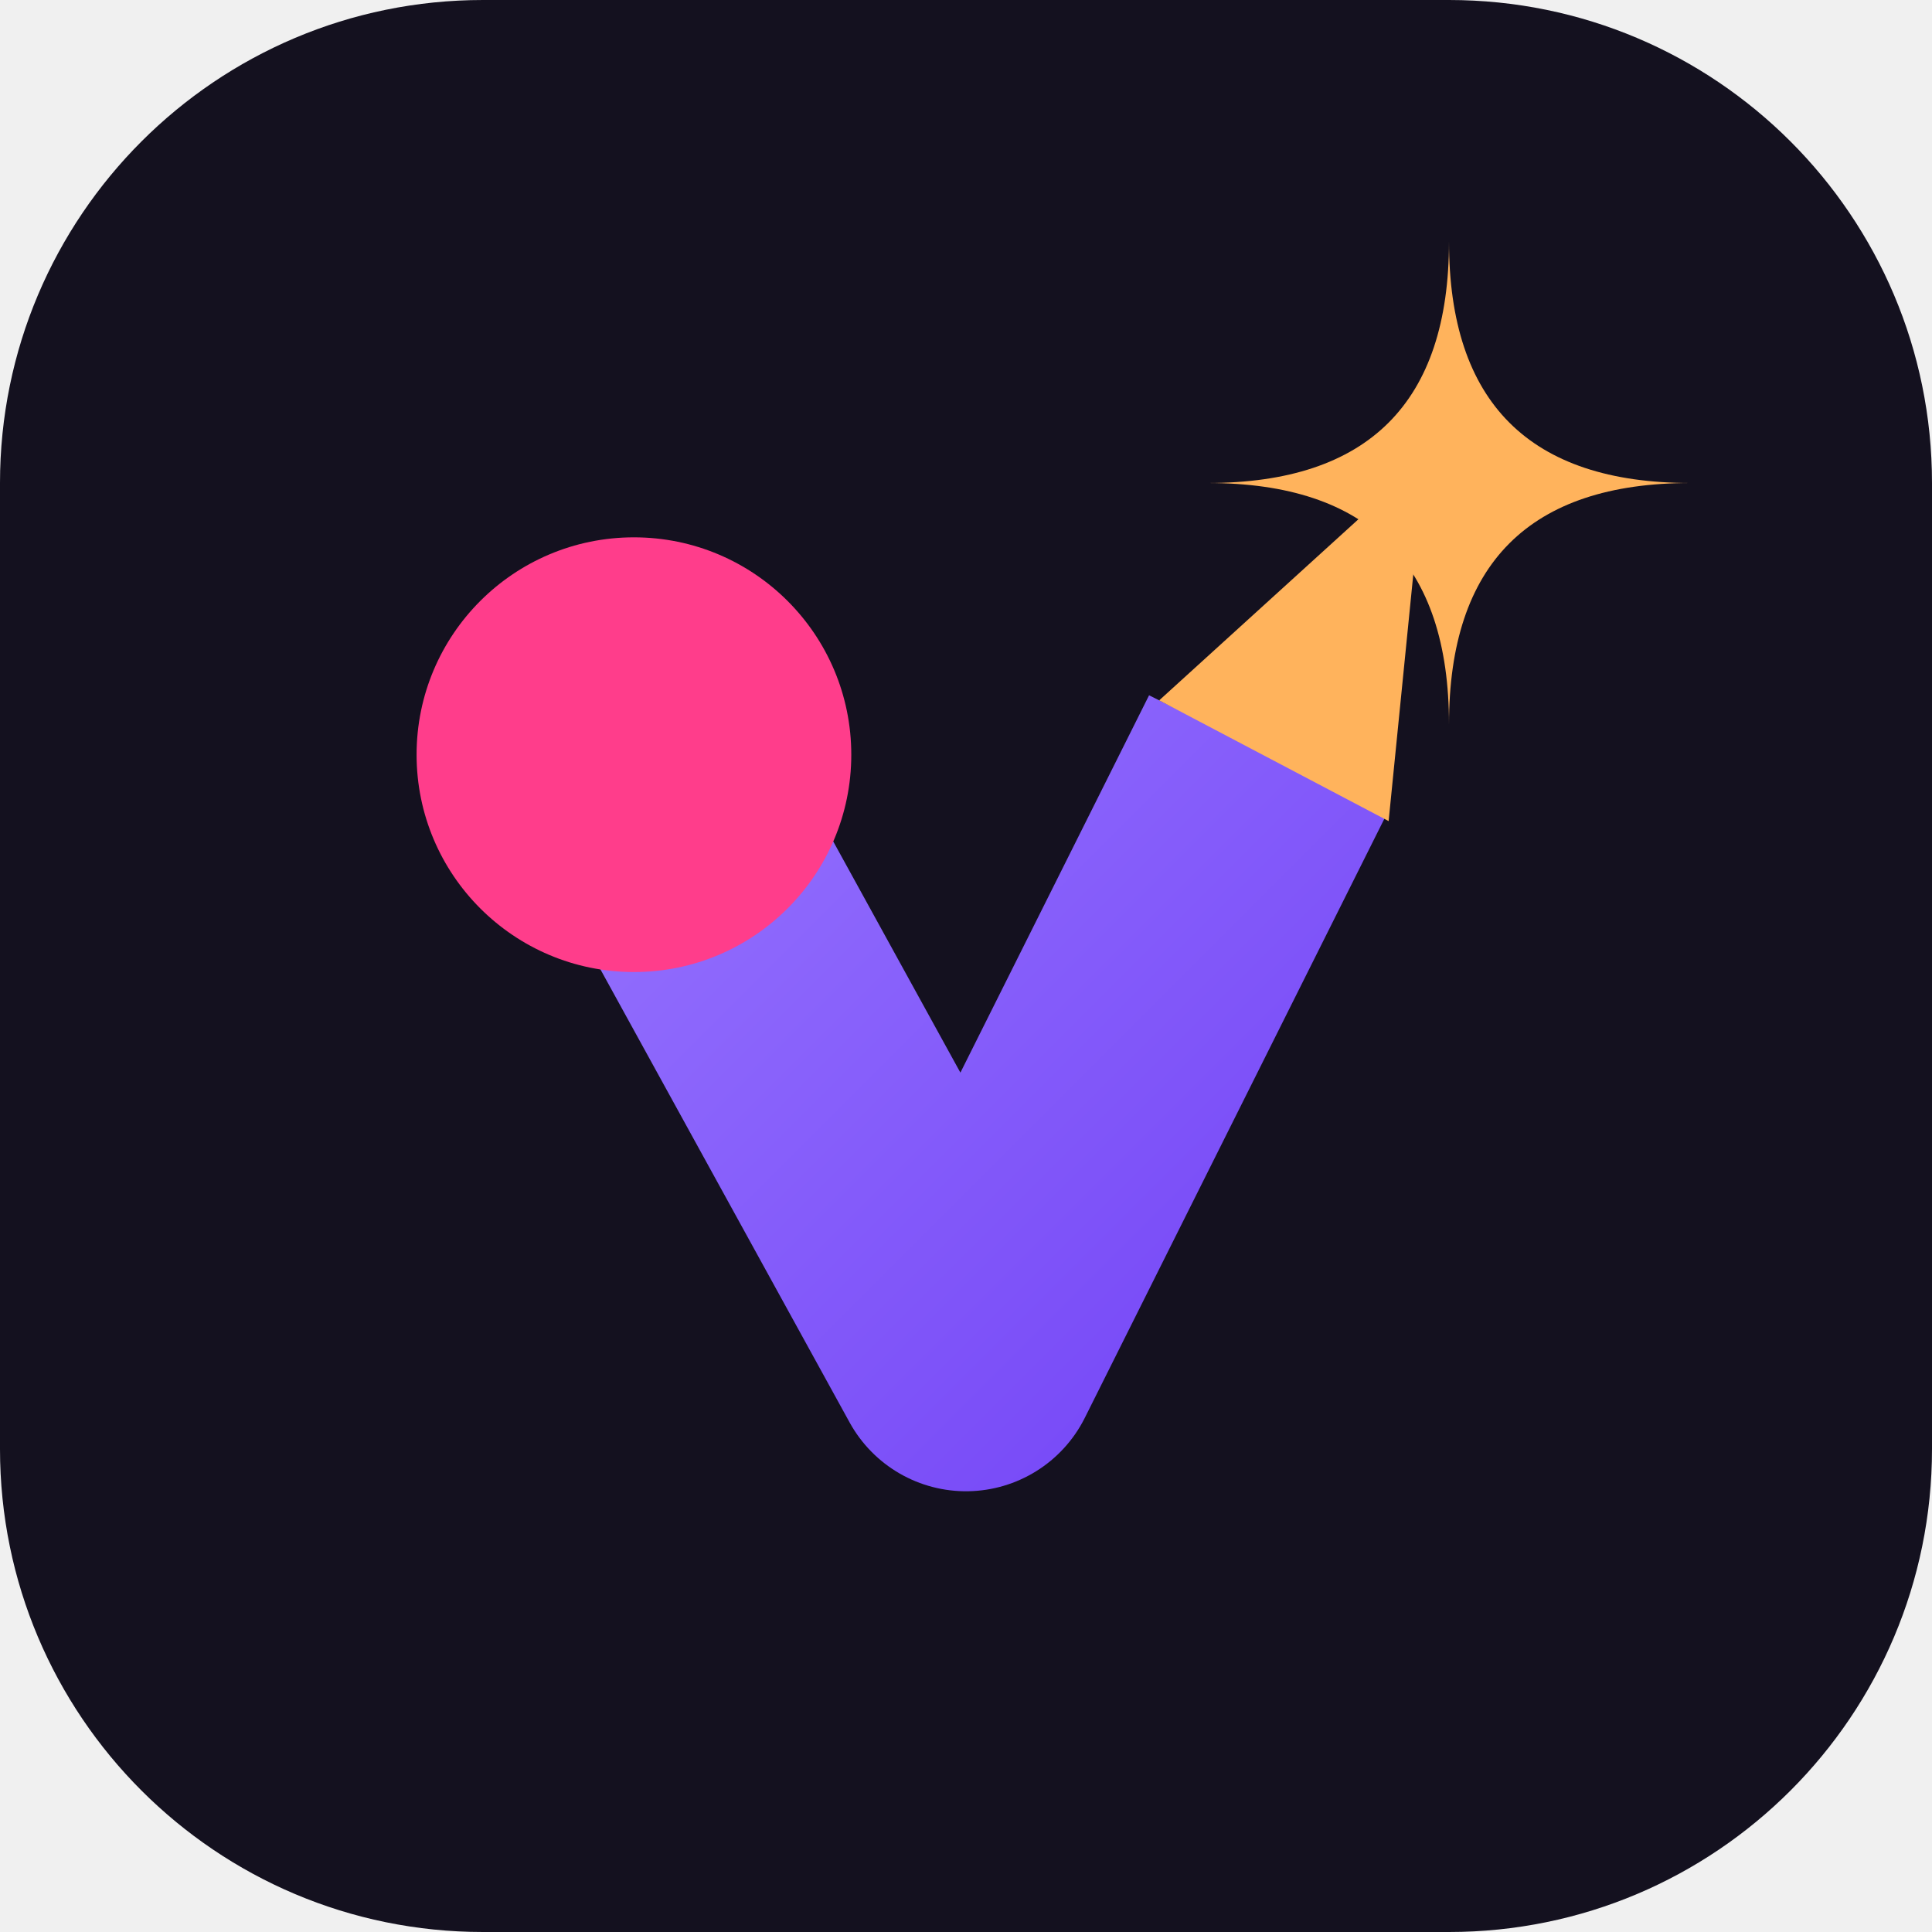
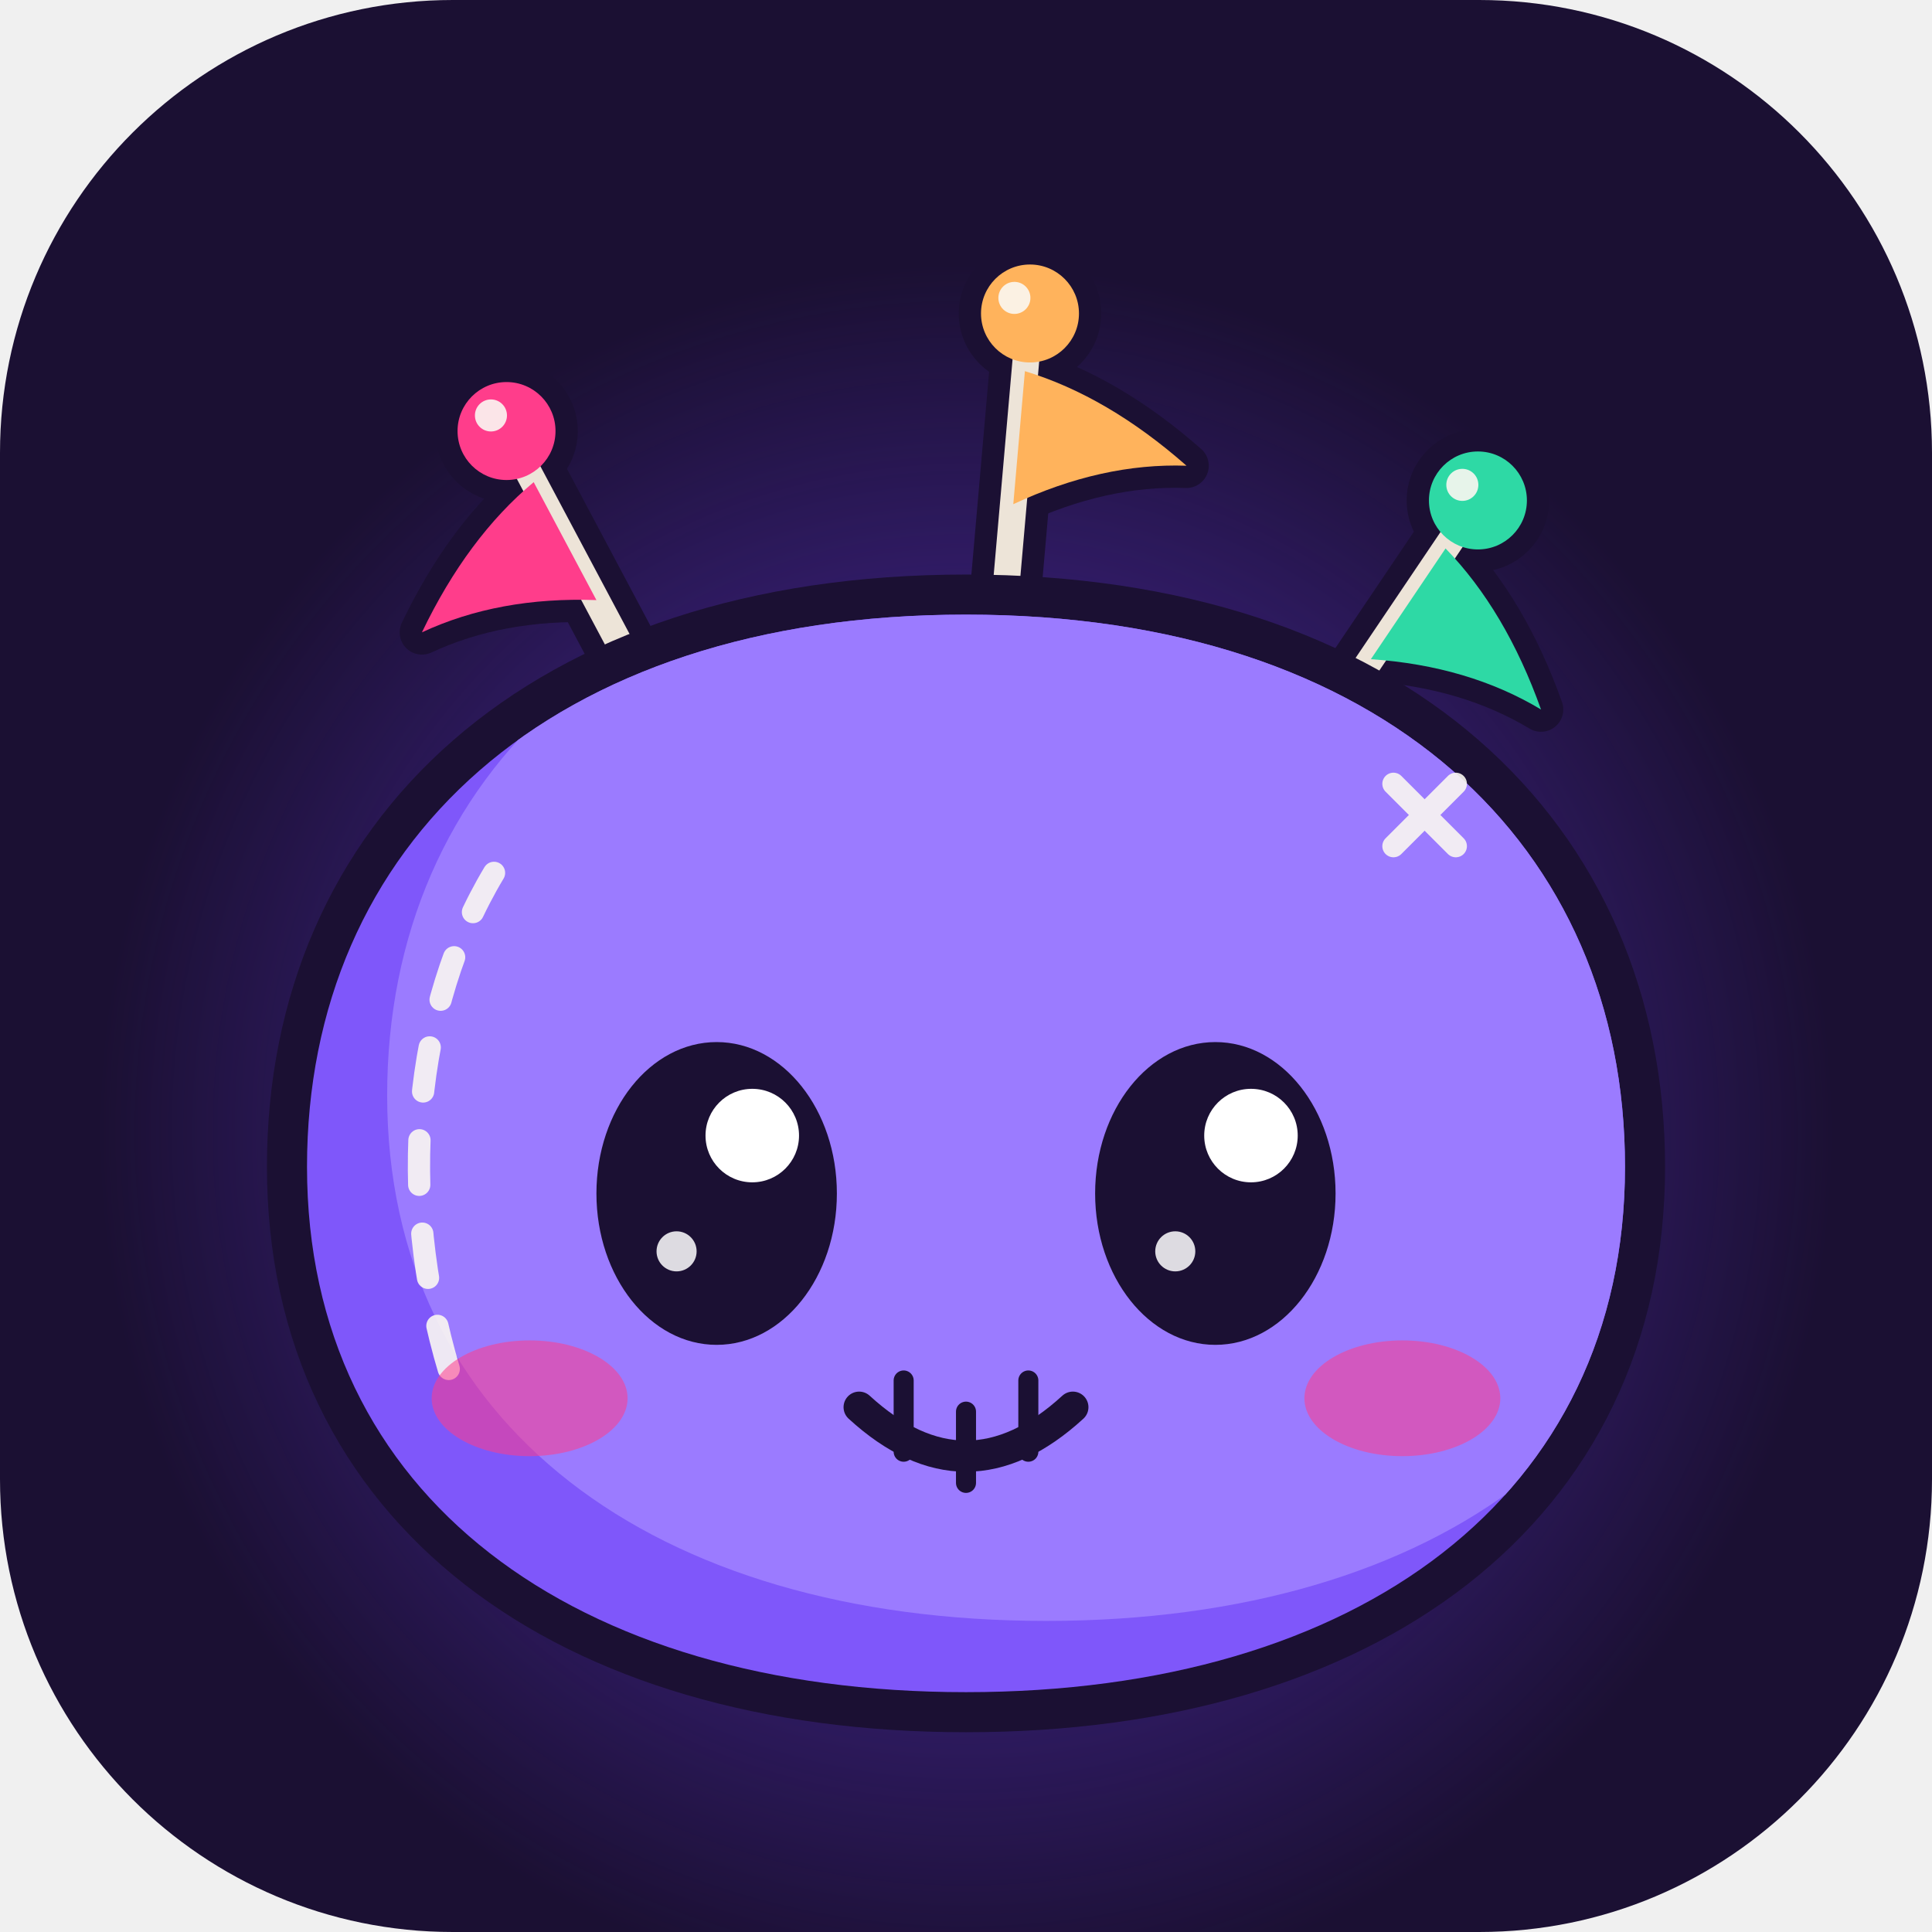
- <svg xmlns="http://www.w3.org/2000/svg" viewBox="0 0 32 32" width="32" height="32" role="img" aria-labelledby="favT favD">
+ <svg xmlns="http://www.w3.org/2000/svg" viewBox="0 0 512 512" width="64" height="64" role="img" aria-labelledby="vfavT vfavD">
  <defs>
-     <style>
-       .vd-txt { fill: #2A2440; }
-       .vd-txt-forte { fill: #14111F; }
-       .vd-haste { stroke: #2A2440; }
-       .vd-rim { stroke: transparent; }
-       .vd-decor { opacity: 0.13; }
-       @media (prefers-color-scheme: dark) {
-         .vd-txt { fill: #FBF7F2; }
-         .vd-txt-forte { fill: #FBF7F2; }
-         .vd-haste { stroke: #9B7BFF; }
-         .vd-rim { stroke: #FBF7F2; }
-         .vd-decor { opacity: 0.26; }
-       }
-     </style>
-     <linearGradient id="favGrad" gradientUnits="userSpaceOnUse" x1="8" y1="10" x2="24" y2="26">
-       <stop offset="0" stop-color="#9B7BFF" />
-       <stop offset="1" stop-color="#6D3BF5" />
-     </linearGradient>
+     <clipPath id="vfavclip1">
+       <path d="M256 92 C350 92 404 144 404 216 C404 290 344 334 256 334 C168 334 108 290 108 216 C108 144 162 92 256 92 Z" />
+     </clipPath>
+     <radialGradient id="vfavGlow" cx="256" cy="300" r="230" gradientUnits="userSpaceOnUse">
+       <stop offset="0" stop-color="#6D3BF5" stop-opacity="0.7" />
+       <stop offset="1" stop-color="#6D3BF5" stop-opacity="0" />
+     </radialGradient>
  </defs>
-   <rect x="0" y="0" width="32" height="32" rx="8" fill="#14111F" />
-   <path d="M10.5 12.5 L16 22.5 L21 12.5" fill="none" stroke="url(#favGrad)" stroke-width="4.4" stroke-linejoin="round" />
-   <circle cx="10.5" cy="12.5" r="3.6" fill="#FF3D8B" />
-   <path d="M19.2 11.6 L23 13.6 L23.6 7.6 Z" fill="#FFB35C" />
-   <path d="M24 4 Q24 8 28 8 Q24 8 24 12 Q24 8 20 8 Q24 8 24 4 Z" fill="#FFB35C" />
+   <rect width="512" height="512" rx="120" fill="#1b1033" />
+   <circle cx="256" cy="300" r="230" fill="url(#vfavGlow)" />
+   <g transform="translate(256 262) scale(1.18) translate(-256 -176)">
+     <path d="M196 132 L152.81 50.77" fill="none" stroke="#1b1033" stroke-width="16" stroke-linecap="round" stroke-linejoin="round" />
+     <path d="M158.91 62.25 Q144.01 74.7 133.81 95.98 Q151.06 87.94 173 88.74 Z" fill="#1b1033" stroke="#1b1033" stroke-width="10" stroke-linejoin="round" />
+     <circle cx="152.81" cy="50.77" r="11" fill="#1b1033" stroke="#1b1033" stroke-width="10" stroke-linejoin="round" />
+     <path d="M262 120 L270.37 24.37" fill="none" stroke="#1b1033" stroke-width="16" stroke-linecap="round" stroke-linejoin="round" />
+     <path d="M269.23 37.32 Q287.81 42.96 305.52 58.56 Q286.51 57.9 266.62 67.2 Z" fill="#1b1033" stroke="#1b1033" stroke-width="10" stroke-linejoin="round" />
+     <circle cx="270.37" cy="24.37" r="11" fill="#1b1033" stroke="#1b1033" stroke-width="10" stroke-linejoin="round" />
+     <path d="M324 136 L370.97 66.36" fill="none" stroke="#1b1033" stroke-width="16" stroke-linecap="round" stroke-linejoin="round" />
+     <path d="M363.7 77.14 Q377.22 91.08 385.14 113.31 Q368.83 103.51 346.93 102.01 Z" fill="#1b1033" stroke="#1b1033" stroke-width="10" stroke-linejoin="round" />
+     <circle cx="370.97" cy="66.36" r="11" fill="#1b1033" stroke="#1b1033" stroke-width="10" stroke-linejoin="round" />
+     <path d="M196 132 L152.81 50.77" fill="none" stroke="#EDE4D8" stroke-width="6" stroke-linecap="round" stroke-linejoin="round" />
+     <path d="M158.91 62.25 Q144.01 74.7 133.81 95.98 Q151.06 87.94 173 88.74 Z" fill="#FF3D8B" />
+     <circle cx="152.81" cy="50.77" r="11" fill="#FF3D8B" />
+     <path d="M262 120 L270.37 24.37" fill="none" stroke="#EDE4D8" stroke-width="6" stroke-linecap="round" stroke-linejoin="round" />
+     <path d="M269.23 37.32 Q287.81 42.96 305.52 58.56 Q286.51 57.9 266.62 67.2 Z" fill="#FFB35C" />
+     <circle cx="270.37" cy="24.37" r="11" fill="#FFB35C" />
+     <path d="M324 136 L370.97 66.36" fill="none" stroke="#EDE4D8" stroke-width="6" stroke-linecap="round" stroke-linejoin="round" />
+     <path d="M363.7 77.14 Q377.22 91.08 385.14 113.31 Q368.83 103.51 346.93 102.01 Z" fill="#2ED9A5" />
+     <circle cx="370.97" cy="66.36" r="11" fill="#2ED9A5" />
+     <circle cx="149.31" cy="47.27" r="3.6" fill="#FBF7F2" opacity="0.9" />
+     <circle cx="266.87" cy="20.87" r="3.6" fill="#FBF7F2" opacity="0.9" />
+     <circle cx="367.47" cy="62.86" r="3.6" fill="#FBF7F2" opacity="0.9" />
+     <path d="M256 92 C350 92 404 144 404 216 C404 290 344 334 256 334 C168 334 108 290 108 216 C108 144 162 92 256 92 Z" fill="#1b1033" stroke="#1b1033" stroke-width="18" stroke-linejoin="round" />
+     <path d="M256 92 C350 92 404 144 404 216 C404 290 344 334 256 334 C168 334 108 290 108 216 C108 144 162 92 256 92 Z" fill="#7F57FA" />
+     <g clip-path="url(#vfavclip1)">
+       <path d="M256 92 C350 92 404 144 404 216 C404 290 344 334 256 334 C168 334 108 290 108 216 C108 144 162 92 256 92 Z" fill="#9B7BFF" transform="translate(18 -16)" />
+     </g>
+     <path d="M150 150 C132 180 128 222 140 262" fill="none" stroke="#FBF7F2" stroke-width="5" stroke-linecap="round" stroke-dasharray="10 11" opacity="0.9" />
+     <g stroke="#FBF7F2" stroke-width="5" stroke-linecap="round" opacity="0.9">
+       <path d="M352 130 L366 144" />
+       <path d="M366 130 L352 144" />
+     </g>
+     <ellipse cx="158" cy="268" rx="22" ry="13" fill="#FF3D8B" opacity="0.55" />
+     <ellipse cx="354" cy="268" rx="22" ry="13" fill="#FF3D8B" opacity="0.55" />
+     <ellipse cx="200" cy="222" rx="27" ry="34" fill="#1b1033" />
+     <circle cx="208" cy="209" r="10.5" fill="#FFFFFF" />
+     <circle cx="191" cy="235" r="4.5" fill="#FFFFFF" opacity="0.85" />
+     <ellipse cx="312" cy="222" rx="27" ry="34" fill="#1b1033" />
+     <circle cx="320" cy="209" r="10.5" fill="#FFFFFF" />
+     <circle cx="303" cy="235" r="4.5" fill="#FFFFFF" opacity="0.85" />
+     <path d="M232 270 Q256 292 280 270" fill="none" stroke="#1b1033" stroke-width="7" stroke-linecap="round" />
+     <path d="M242 264 L242 280" stroke="#1b1033" stroke-width="4.5" stroke-linecap="round" />
+     <path d="M256 271 L256 287" stroke="#1b1033" stroke-width="4.5" stroke-linecap="round" />
+     <path d="M270 264 L270 280" stroke="#1b1033" stroke-width="4.5" stroke-linecap="round" />
+   </g>
</svg>
